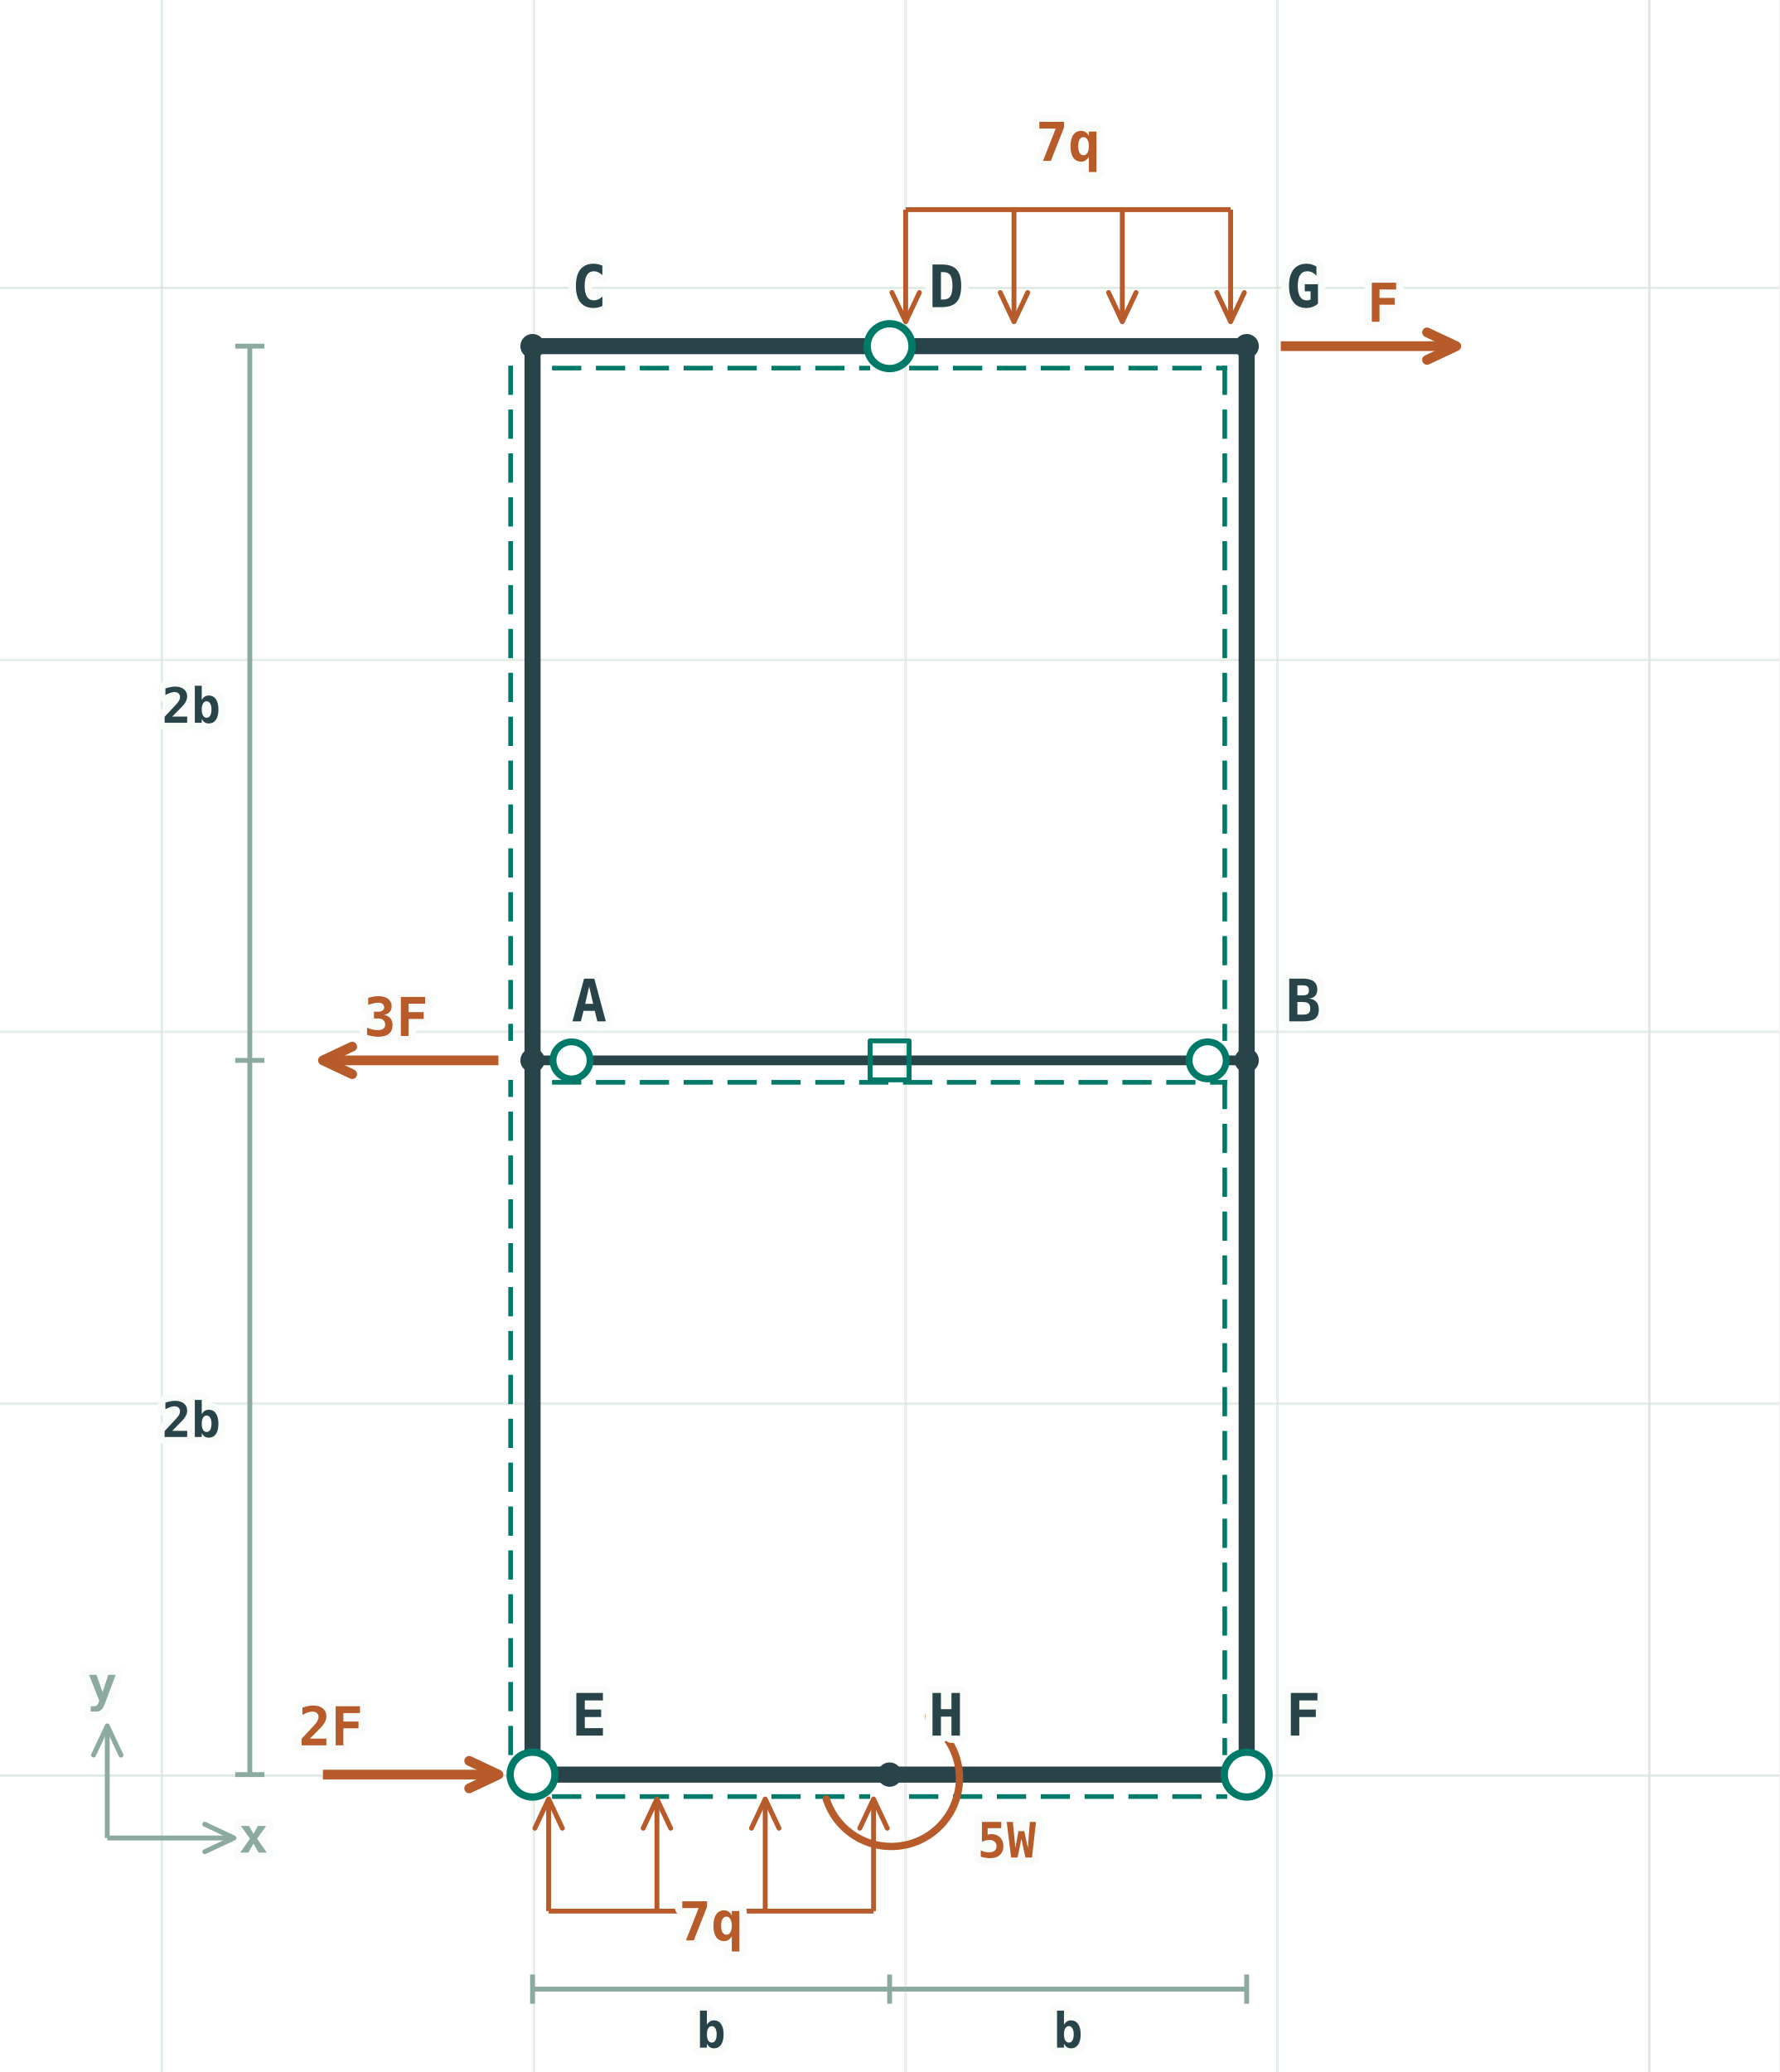
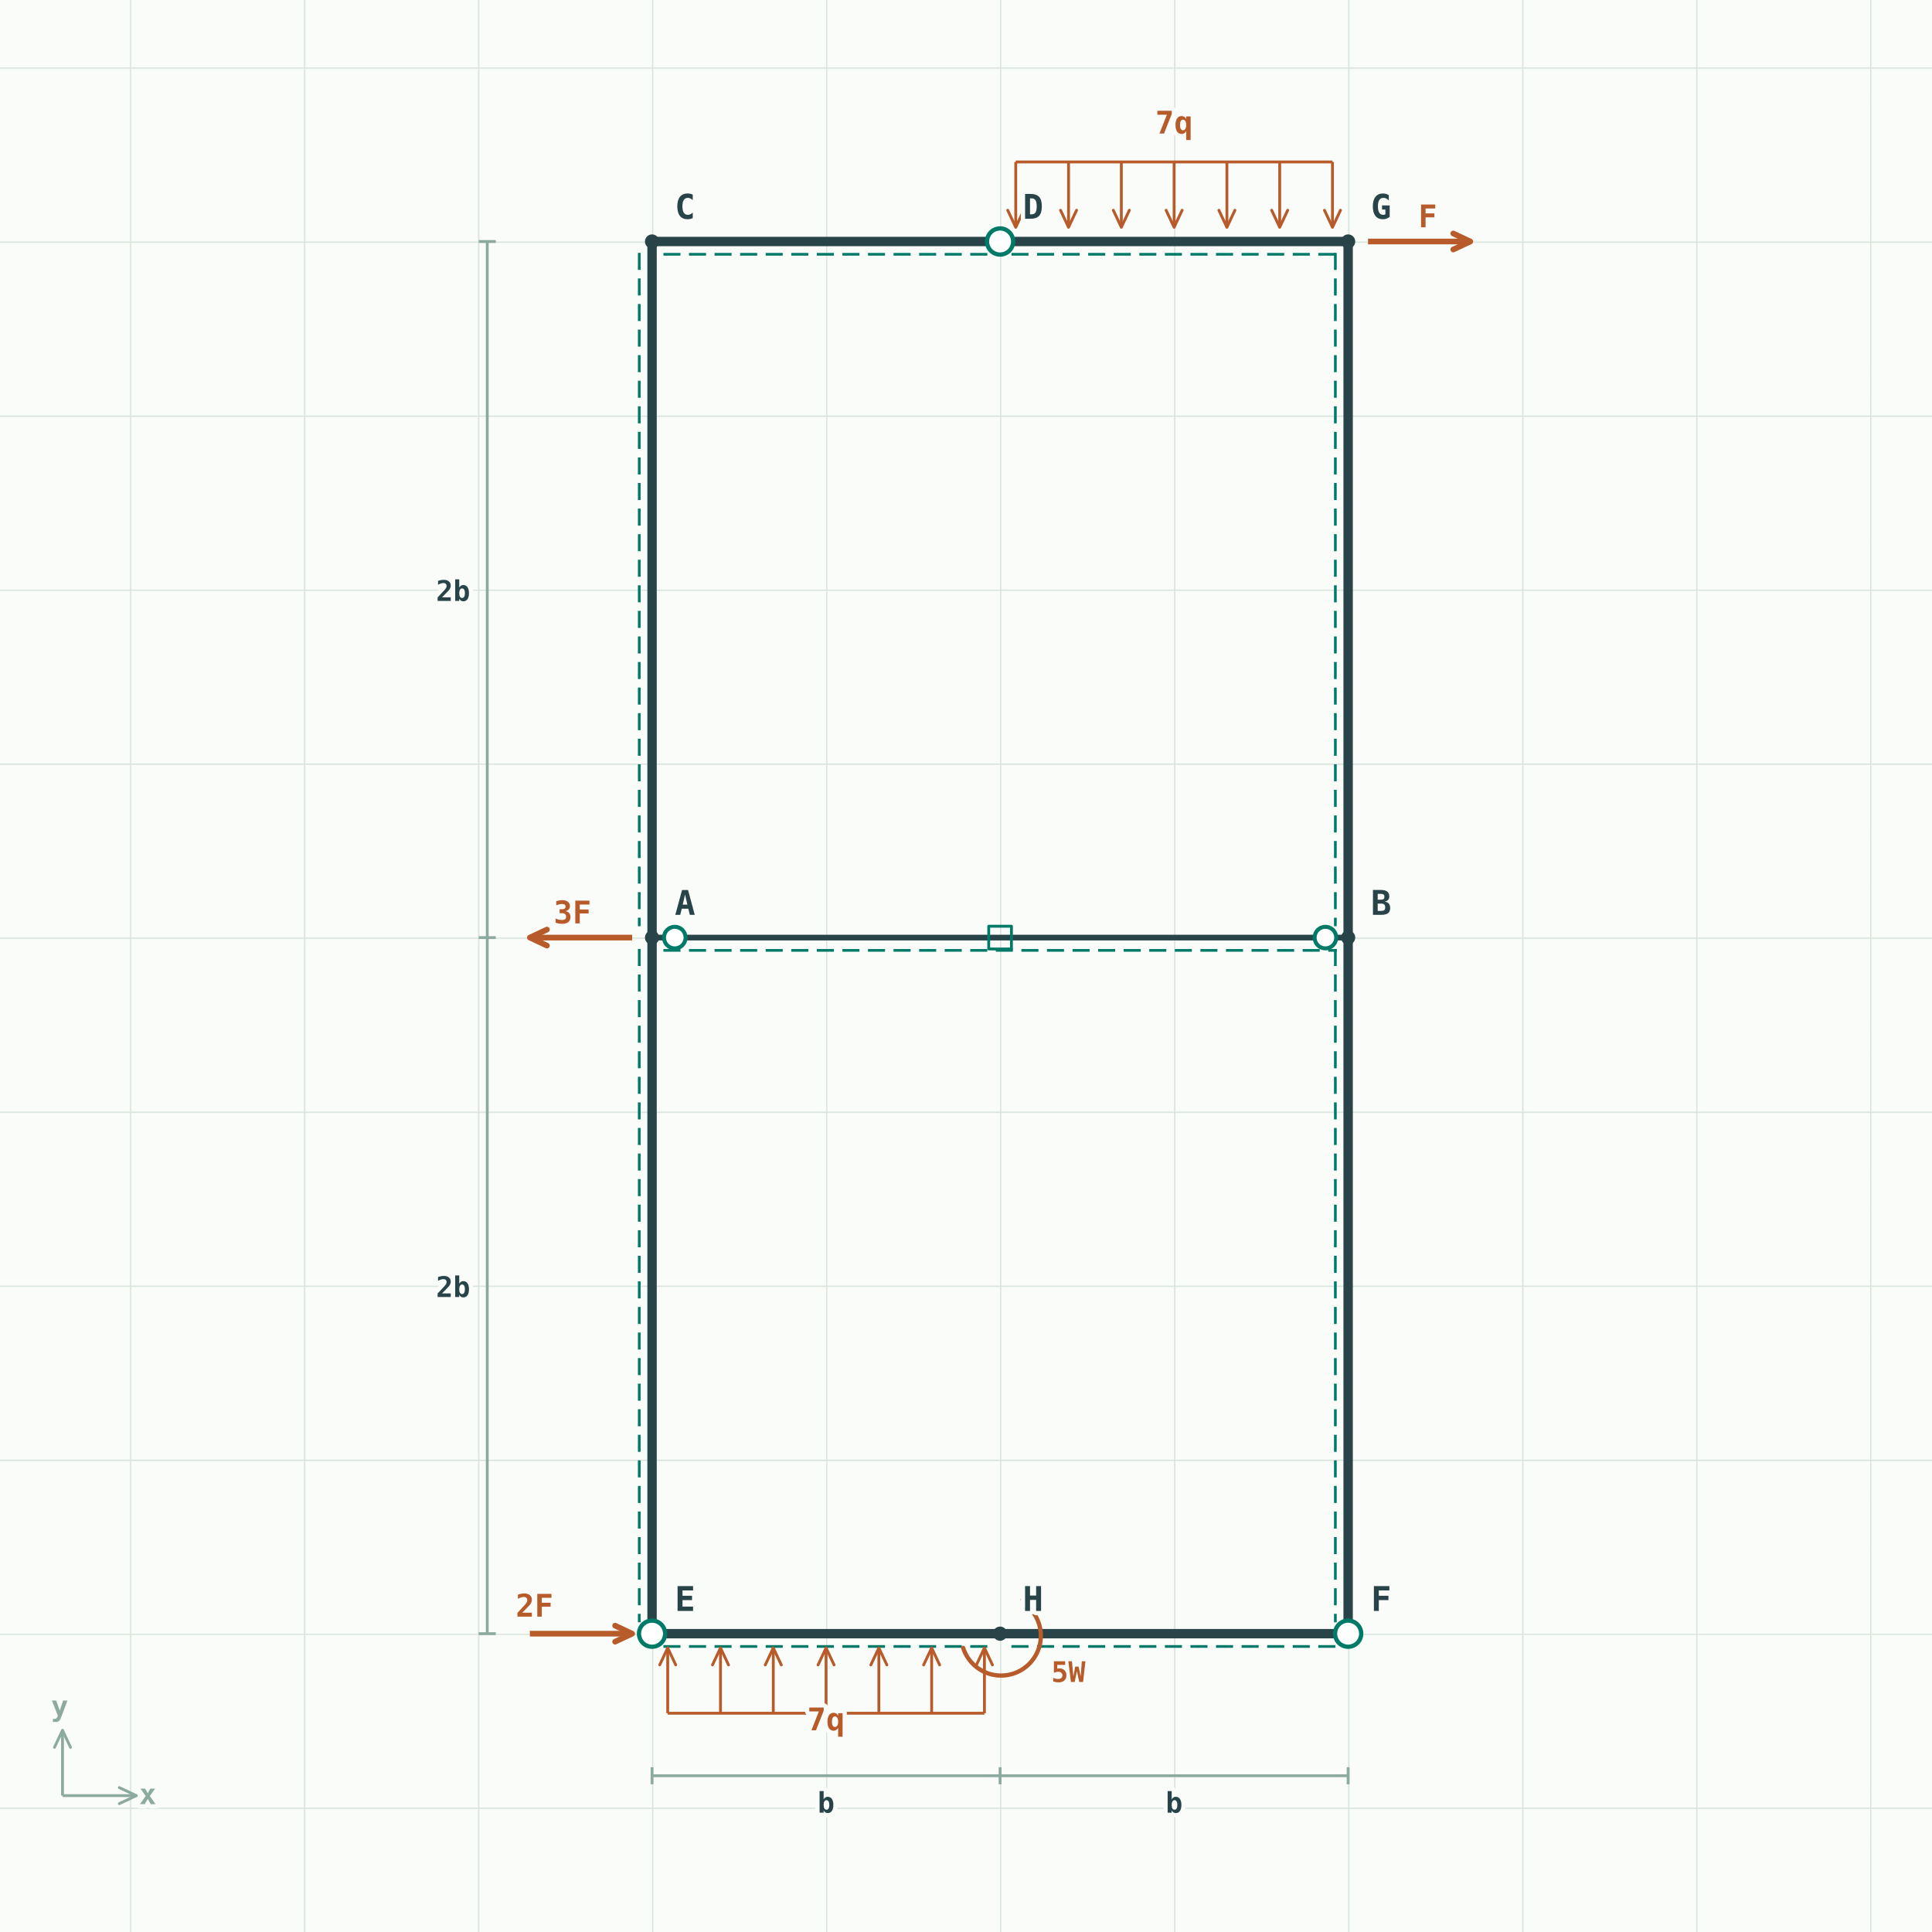
- <svg xmlns="http://www.w3.org/2000/svg" width="365" height="425" viewBox="0 0 365 425">
-   <rect width="100%" height="100%" fill="white" />
+ <svg xmlns="http://www.w3.org/2000/svg" viewBox="0 0 680 680" width="680" height="680" role="img" aria-label="Schema della struttura con vincoli e carichi">
+   <rect width="100%" height="100%" fill="#fafcf9" />
  <defs>
-     <pattern id="p3-grid" x="109.25" y="364" width="76.302" height="76.302" patternUnits="userSpaceOnUse">
-       <path d="M 76.302 0 H 0 V 76.302" fill="none" stroke="#d7e3db" stroke-width=".85" />
+     <pattern id="schema-grid" x="229.5" y="575" width="61.25" height="61.25" patternUnits="userSpaceOnUse">
+       <path d="M 61.25 0 H 0 V 61.25" fill="none" stroke="#d7e3db" stroke-width=".85" />
    </pattern>
  </defs>
-   <rect width="100%" height="100%" fill="url(#p3-grid)" />
-   <line x1="113.25" y1="222" x2="251.75" y2="222" stroke="#007a68" stroke-width="0.95" class="fiber-mark" stroke-dasharray="6 3" />
-   <line x1="113.25" y1="75.5" x2="178.5" y2="75.5" stroke="#007a68" stroke-width="0.95" class="fiber-mark" stroke-dasharray="6 3" />
-   <line x1="104.75" y1="360" x2="104.75" y2="221.5" stroke="#007a68" stroke-width="0.95" class="fiber-mark" stroke-dasharray="6 3" />
-   <line x1="104.75" y1="75" x2="104.75" y2="213.5" stroke="#007a68" stroke-width="0.95" class="fiber-mark" stroke-dasharray="6 3" />
-   <line x1="251.25" y1="221.5" x2="251.25" y2="360" stroke="#007a68" stroke-width="0.95" class="fiber-mark" stroke-dasharray="6 3" />
-   <line x1="251.25" y1="75" x2="251.25" y2="213.5" stroke="#007a68" stroke-width="0.95" class="fiber-mark" stroke-dasharray="6 3" />
-   <line x1="186.5" y1="368.5" x2="251.75" y2="368.5" stroke="#007a68" stroke-width="0.95" class="fiber-mark" stroke-dasharray="6 3" />
-   <line x1="186.5" y1="75.5" x2="251.75" y2="75.5" stroke="#007a68" stroke-width="0.95" class="fiber-mark" stroke-dasharray="6 3" />
-   <line x1="113.25" y1="368.5" x2="178.5" y2="368.5" stroke="#007a68" stroke-width="0.95" class="fiber-mark" stroke-dasharray="6 3" />
-   <line x1="109.25" y1="217.5" x2="255.75" y2="217.5" stroke="#294448" stroke-width="2" />
-   <line x1="109.25" y1="71" x2="182.5" y2="71" stroke="#294448" stroke-width="3.3" />
-   <line x1="109.25" y1="364" x2="109.25" y2="217.5" stroke="#294448" stroke-width="3.3" />
-   <line x1="109.25" y1="71" x2="109.25" y2="217.5" stroke="#294448" stroke-width="3.3" />
-   <line x1="255.75" y1="217.5" x2="255.75" y2="364" stroke="#294448" stroke-width="3.3" />
-   <line x1="255.75" y1="71" x2="255.75" y2="217.5" stroke="#294448" stroke-width="3.3" />
-   <line x1="182.5" y1="364" x2="255.75" y2="364" stroke="#294448" stroke-width="3.3" />
-   <line x1="182.5" y1="71" x2="255.75" y2="71" stroke="#294448" stroke-width="3.3" />
-   <line x1="109.25" y1="364" x2="182.5" y2="364" stroke="#294448" stroke-width="3.3" />
-   <path d="M -4 -4 h 8 v 8 h -8 Z" stroke="#007a68" fill="none" stroke-width="1" stroke-linejoin="round" stroke-linecap="round" transform="translate(182.5 217.5)" />
-   <circle cx="117.25" cy="217.5" r="3.8" stroke="#007a68" fill="#fff" stroke-width="1.4" />
-   <circle cx="247.75" cy="217.5" r="3.8" stroke="#007a68" fill="#fff" stroke-width="1.4" />
-   <line x1="185.796" y1="43" x2="252.454" y2="43" stroke="#b85b2a" stroke-width="1" />
-   <line x1="185.796" y1="43" x2="185.796" y2="66" stroke="#b85b2a" stroke-width="1" />
-   <path d="M 182.976 60 L 185.796 66 188.616 60" stroke="#b85b2a" fill="none" stroke-width="1" stroke-linejoin="round" stroke-linecap="round" />
-   <line x1="208.015" y1="43" x2="208.015" y2="66" stroke="#b85b2a" stroke-width="1" />
-   <path d="M 205.195 60 L 208.015 66 210.835 60" stroke="#b85b2a" fill="none" stroke-width="1" stroke-linejoin="round" stroke-linecap="round" />
-   <line x1="230.235" y1="43" x2="230.235" y2="66" stroke="#b85b2a" stroke-width="1" />
-   <path d="M 227.415 60 L 230.235 66 233.055 60" stroke="#b85b2a" fill="none" stroke-width="1" stroke-linejoin="round" stroke-linecap="round" />
-   <line x1="252.454" y1="43" x2="252.454" y2="66" stroke="#b85b2a" stroke-width="1" />
-   <path d="M 249.634 60 L 252.454 66 255.274 60" stroke="#b85b2a" fill="none" stroke-width="1" stroke-linejoin="round" stroke-linecap="round" />
-   <text x="219.125" y="33" text-anchor="middle" fill="#b85b2a" font-family="ui-monospace,Menlo,monospace" font-size="11" font-weight="550" paint-order="stroke" stroke="#fafcf9" stroke-width="3" stroke-linejoin="round">7q</text>
-   <line x1="112.546" y1="392" x2="179.204" y2="392" stroke="#b85b2a" stroke-width="1" />
-   <line x1="112.546" y1="392" x2="112.546" y2="369" stroke="#b85b2a" stroke-width="1" />
-   <path d="M 115.366 375 L 112.546 369 109.726 375" stroke="#b85b2a" fill="none" stroke-width="1" stroke-linejoin="round" stroke-linecap="round" />
-   <line x1="134.765" y1="392" x2="134.765" y2="369" stroke="#b85b2a" stroke-width="1" />
-   <path d="M 137.585 375 L 134.765 369 131.945 375" stroke="#b85b2a" fill="none" stroke-width="1" stroke-linejoin="round" stroke-linecap="round" />
-   <line x1="156.985" y1="392" x2="156.985" y2="369" stroke="#b85b2a" stroke-width="1" />
-   <path d="M 159.805 375 L 156.985 369 154.165 375" stroke="#b85b2a" fill="none" stroke-width="1" stroke-linejoin="round" stroke-linecap="round" />
-   <line x1="179.204" y1="392" x2="179.204" y2="369" stroke="#b85b2a" stroke-width="1" />
-   <path d="M 182.024 375 L 179.204 369 176.384 375" stroke="#b85b2a" fill="none" stroke-width="1" stroke-linejoin="round" stroke-linecap="round" />
-   <text x="145.875" y="398" text-anchor="middle" fill="#b85b2a" font-family="ui-monospace,Menlo,monospace" font-size="11" font-weight="550" paint-order="stroke" stroke="#fafcf9" stroke-width="3" stroke-linejoin="round">7q</text>
-   <line x1="66.25" y1="364" x2="102.25" y2="364" stroke="#b85b2a" stroke-width="2" />
-   <path d="M 96.25 366.82 L 102.25 364 96.25 361.18" stroke="#b85b2a" fill="none" stroke-width="2" stroke-linejoin="round" stroke-linecap="round" />
-   <text x="61.25" y="358" text-anchor="start" fill="#b85b2a" font-family="ui-monospace,Menlo,monospace" font-size="11" font-weight="550" paint-order="stroke" stroke="#fafcf9" stroke-width="3" stroke-linejoin="round">2F</text>
-   <circle cx="109.25" cy="364" r="4.6" stroke="#007a68" fill="#fff" stroke-width="1.5" />
-   <circle cx="255.75" cy="364" r="4.6" stroke="#007a68" fill="#fff" stroke-width="1.5" />
-   <line x1="102.25" y1="217.5" x2="66.25" y2="217.5" stroke="#b85b2a" stroke-width="2" />
-   <path d="M 72.25 214.68 L 66.25 217.5 72.25 220.32" stroke="#b85b2a" fill="none" stroke-width="2" stroke-linejoin="round" stroke-linecap="round" />
-   <text x="81.25" y="212.5" text-anchor="middle" fill="#b85b2a" font-family="ui-monospace,Menlo,monospace" font-size="11" font-weight="550" paint-order="stroke" stroke="#fafcf9" stroke-width="3" stroke-linejoin="round">3F</text>
-   <circle cx="109.25" cy="217.5" r="2" stroke="#294448" fill="#294448" stroke-width="1" />
-   <circle cx="255.75" cy="217.5" r="2" stroke="#294448" fill="#294448" stroke-width="1" />
-   <circle cx="109.25" cy="71" r="2" stroke="#294448" fill="#294448" stroke-width="1" />
-   <circle cx="182.5" cy="71" r="4.6" stroke="#007a68" fill="#fff" stroke-width="1.5" />
-   <line x1="262.75" y1="71" x2="298.75" y2="71" stroke="#b85b2a" stroke-width="2" />
-   <path d="M 292.75 73.82 L 298.75 71 292.75 68.18" stroke="#b85b2a" fill="none" stroke-width="2" stroke-linejoin="round" stroke-linecap="round" />
-   <text x="283.75" y="66" text-anchor="middle" fill="#b85b2a" font-family="ui-monospace,Menlo,monospace" font-size="11" font-weight="550" paint-order="stroke" stroke="#fafcf9" stroke-width="3" stroke-linejoin="round">F</text>
-   <circle cx="255.75" cy="71" r="2" stroke="#294448" fill="#294448" stroke-width="1" />
-   <path d="M 169.5 369 A 14 14 0 1 0 194.5 357" stroke="#b85b2a" fill="none" stroke-width="1.5" stroke-linejoin="round" stroke-linecap="round" />
-   <line x1="194.5" y1="357" x2="190.5" y2="352" stroke="#b85b2a" stroke-width="1.6" />
-   <path d="M 193.675 353.56 L 190.5 352 191.325 355.44" stroke="#b85b2a" fill="none" stroke-width="1.6" stroke-linejoin="round" stroke-linecap="round" />
-   <text x="200.5" y="381" text-anchor="start" fill="#b85b2a" font-family="ui-monospace,Menlo,monospace" font-size="10" font-weight="550" paint-order="stroke" stroke="#fafcf9" stroke-width="3" stroke-linejoin="round">5W</text>
-   <circle cx="182.5" cy="364" r="2" stroke="#294448" fill="#294448" stroke-width="1" />
-   <text x="117.25" y="356" text-anchor="start" fill="#294448" font-family="ui-monospace,Menlo,monospace" font-size="12" font-weight="550" paint-order="stroke" stroke="#fafcf9" stroke-width="3" stroke-linejoin="round">E</text>
-   <text x="263.75" y="356" text-anchor="start" fill="#294448" font-family="ui-monospace,Menlo,monospace" font-size="12" font-weight="550" paint-order="stroke" stroke="#fafcf9" stroke-width="3" stroke-linejoin="round">F</text>
-   <text x="117.25" y="209.5" text-anchor="start" fill="#294448" font-family="ui-monospace,Menlo,monospace" font-size="12" font-weight="550" paint-order="stroke" stroke="#fafcf9" stroke-width="3" stroke-linejoin="round">A</text>
-   <text x="263.75" y="209.5" text-anchor="start" fill="#294448" font-family="ui-monospace,Menlo,monospace" font-size="12" font-weight="550" paint-order="stroke" stroke="#fafcf9" stroke-width="3" stroke-linejoin="round">B</text>
-   <text x="117.25" y="63" text-anchor="start" fill="#294448" font-family="ui-monospace,Menlo,monospace" font-size="12" font-weight="550" paint-order="stroke" stroke="#fafcf9" stroke-width="3" stroke-linejoin="round">C</text>
-   <text x="190.5" y="63" text-anchor="start" fill="#294448" font-family="ui-monospace,Menlo,monospace" font-size="12" font-weight="550" paint-order="stroke" stroke="#fafcf9" stroke-width="3" stroke-linejoin="round">D</text>
-   <text x="263.75" y="63" text-anchor="start" fill="#294448" font-family="ui-monospace,Menlo,monospace" font-size="12" font-weight="550" paint-order="stroke" stroke="#fafcf9" stroke-width="3" stroke-linejoin="round">G</text>
-   <text x="190.5" y="356" text-anchor="start" fill="#294448" font-family="ui-monospace,Menlo,monospace" font-size="12" font-weight="550" paint-order="stroke" stroke="#fafcf9" stroke-width="3" stroke-linejoin="round">H</text>
-   <line x1="109.25" y1="408" x2="255.75" y2="408" stroke="#8caaa0" stroke-width="1" />
-   <line x1="51.25" y1="364" x2="51.25" y2="71" stroke="#8caaa0" stroke-width="1" />
-   <line x1="109.25" y1="405" x2="109.25" y2="411" stroke="#8caaa0" stroke-width="1" />
-   <line x1="48.25" y1="364" x2="54.25" y2="364" stroke="#8caaa0" stroke-width="1" />
-   <text x="145.875" y="420" text-anchor="middle" fill="#294448" font-family="ui-monospace,Menlo,monospace" font-size="10" font-weight="550" paint-order="stroke" stroke="#fafcf9" stroke-width="3" stroke-linejoin="round">b</text>
-   <text x="45.25" y="294.75" text-anchor="end" fill="#294448" font-family="ui-monospace,Menlo,monospace" font-size="10" font-weight="550" paint-order="stroke" stroke="#fafcf9" stroke-width="3" stroke-linejoin="round">2b</text>
-   <line x1="182.5" y1="405" x2="182.5" y2="411" stroke="#8caaa0" stroke-width="1" />
-   <line x1="48.25" y1="217.5" x2="54.25" y2="217.5" stroke="#8caaa0" stroke-width="1" />
-   <text x="219.125" y="420" text-anchor="middle" fill="#294448" font-family="ui-monospace,Menlo,monospace" font-size="10" font-weight="550" paint-order="stroke" stroke="#fafcf9" stroke-width="3" stroke-linejoin="round">b</text>
-   <text x="45.25" y="148.25" text-anchor="end" fill="#294448" font-family="ui-monospace,Menlo,monospace" font-size="10" font-weight="550" paint-order="stroke" stroke="#fafcf9" stroke-width="3" stroke-linejoin="round">2b</text>
-   <line x1="255.75" y1="405" x2="255.75" y2="411" stroke="#8caaa0" stroke-width="1" />
-   <line x1="48.25" y1="71" x2="54.25" y2="71" stroke="#8caaa0" stroke-width="1" />
-   <line x1="109.25" y1="217.5" x2="255.75" y2="217.5" stroke="transparent" stroke-width="17" data-edge="0" style="cursor:pointer" />
-   <line x1="109.25" y1="71" x2="182.5" y2="71" stroke="transparent" stroke-width="17" data-edge="1" style="cursor:pointer" />
-   <line x1="109.25" y1="364" x2="109.25" y2="217.5" stroke="transparent" stroke-width="17" data-edge="2" style="cursor:pointer" />
-   <line x1="109.25" y1="71" x2="109.25" y2="217.5" stroke="transparent" stroke-width="17" data-edge="3" style="cursor:pointer" />
-   <line x1="255.75" y1="217.5" x2="255.75" y2="364" stroke="transparent" stroke-width="17" data-edge="4" style="cursor:pointer" />
-   <line x1="255.75" y1="71" x2="255.75" y2="217.5" stroke="transparent" stroke-width="17" data-edge="5" style="cursor:pointer" />
-   <line x1="182.5" y1="364" x2="255.75" y2="364" stroke="transparent" stroke-width="17" data-edge="6" style="cursor:pointer" />
-   <line x1="182.5" y1="71" x2="255.75" y2="71" stroke="transparent" stroke-width="17" data-edge="7" style="cursor:pointer" />
-   <line x1="109.25" y1="364" x2="182.5" y2="364" stroke="transparent" stroke-width="17" data-edge="8" style="cursor:pointer" />
-   <circle cx="109.25" cy="364" r="11" fill="transparent" data-node="0" style="cursor:pointer" />
-   <circle cx="255.75" cy="364" r="11" fill="transparent" data-node="1" style="cursor:pointer" />
-   <circle cx="109.25" cy="217.5" r="11" fill="transparent" data-node="2" style="cursor:pointer" />
-   <circle cx="255.75" cy="217.5" r="11" fill="transparent" data-node="3" style="cursor:pointer" />
-   <circle cx="109.25" cy="71" r="11" fill="transparent" data-node="4" style="cursor:pointer" />
-   <circle cx="182.5" cy="71" r="11" fill="transparent" data-node="5" style="cursor:pointer" />
-   <circle cx="255.75" cy="71" r="11" fill="transparent" data-node="6" style="cursor:pointer" />
-   <circle cx="182.5" cy="364" r="11" fill="transparent" data-node="7" style="cursor:pointer" />
-   <line x1="22" y1="377" x2="48" y2="377" stroke="#8caaa0" stroke-width="1" />
-   <path d="M 42 379.82 L 48 377 42 374.18" stroke="#8caaa0" fill="none" stroke-width="1" stroke-linejoin="round" stroke-linecap="round" />
-   <line x1="22" y1="377" x2="22" y2="354" stroke="#8caaa0" stroke-width="1" />
-   <path d="M 24.82 360 L 22 354 19.18 360" stroke="#8caaa0" fill="none" stroke-width="1" stroke-linejoin="round" stroke-linecap="round" />
-   <text x="52" y="380" text-anchor="middle" fill="#8caaa0" font-family="ui-monospace,Menlo,monospace" font-size="10" font-weight="550" paint-order="stroke" stroke="#fafcf9" stroke-width="3" stroke-linejoin="round">x</text>
-   <text x="21" y="349" text-anchor="middle" fill="#8caaa0" font-family="ui-monospace,Menlo,monospace" font-size="10" font-weight="550" paint-order="stroke" stroke="#fafcf9" stroke-width="3" stroke-linejoin="round">y</text>
+   <rect width="100%" height="100%" fill="url(#schema-grid)" />
+   <line x1="233.5" y1="334.5" x2="470.5" y2="334.5" stroke="#007a68" stroke-width="0.95" class="fiber-mark" stroke-dasharray="6 3" />
+   <line x1="233.5" y1="89.5" x2="348" y2="89.5" stroke="#007a68" stroke-width="0.95" class="fiber-mark" stroke-dasharray="6 3" />
+   <line x1="225" y1="334" x2="225" y2="571" stroke="#007a68" stroke-width="0.95" class="fiber-mark" stroke-dasharray="6 3" />
+   <line x1="225" y1="89" x2="225" y2="326" stroke="#007a68" stroke-width="0.95" class="fiber-mark" stroke-dasharray="6 3" />
+   <line x1="470" y1="334" x2="470" y2="571" stroke="#007a68" stroke-width="0.95" class="fiber-mark" stroke-dasharray="6 3" />
+   <line x1="470" y1="89" x2="470" y2="326" stroke="#007a68" stroke-width="0.95" class="fiber-mark" stroke-dasharray="6 3" />
+   <line x1="356" y1="579.5" x2="470.5" y2="579.5" stroke="#007a68" stroke-width="0.95" class="fiber-mark" stroke-dasharray="6 3" />
+   <line x1="356" y1="89.5" x2="470.5" y2="89.5" stroke="#007a68" stroke-width="0.95" class="fiber-mark" stroke-dasharray="6 3" />
+   <line x1="233.5" y1="579.5" x2="348" y2="579.5" stroke="#007a68" stroke-width="0.95" class="fiber-mark" stroke-dasharray="6 3" />
+   <line x1="229.5" y1="330" x2="474.5" y2="330" stroke="#294448" stroke-width="2" />
+   <line x1="229.5" y1="85" x2="352" y2="85" stroke="#294448" stroke-width="3.3" />
+   <line x1="229.5" y1="330" x2="229.5" y2="575" stroke="#294448" stroke-width="3.3" />
+   <line x1="229.5" y1="85" x2="229.5" y2="330" stroke="#294448" stroke-width="3.3" />
+   <line x1="474.5" y1="330" x2="474.5" y2="575" stroke="#294448" stroke-width="3.3" />
+   <line x1="474.5" y1="85" x2="474.5" y2="330" stroke="#294448" stroke-width="3.3" />
+   <line x1="352" y1="575" x2="474.5" y2="575" stroke="#294448" stroke-width="3.3" />
+   <line x1="352" y1="85" x2="474.5" y2="85" stroke="#294448" stroke-width="3.3" />
+   <line x1="229.5" y1="575" x2="352" y2="575" stroke="#294448" stroke-width="3.3" />
+   <path d="M -4 -4 h 8 v 8 h -8 Z" stroke="#007a68" fill="none" stroke-width="1" stroke-linejoin="round" stroke-linecap="round" transform="translate(352 330)" />
+   <circle cx="237.5" cy="330" r="3.8" stroke="#007a68" fill="#fff" stroke-width="1.4" />
+   <circle cx="466.5" cy="330" r="3.8" stroke="#007a68" fill="#fff" stroke-width="1.4" />
+   <line x1="357.512" y1="57" x2="468.988" y2="57" stroke="#b85b2a" stroke-width="1" />
+   <line x1="357.512" y1="57" x2="357.512" y2="80" stroke="#b85b2a" stroke-width="1" />
+   <path d="M 354.692 74 L 357.512 80 360.332 74" stroke="#b85b2a" fill="none" stroke-width="1" stroke-linejoin="round" stroke-linecap="round" />
+   <line x1="376.092" y1="57" x2="376.092" y2="80" stroke="#b85b2a" stroke-width="1" />
+   <path d="M 373.272 74 L 376.092 80 378.912 74" stroke="#b85b2a" fill="none" stroke-width="1" stroke-linejoin="round" stroke-linecap="round" />
+   <line x1="394.671" y1="57" x2="394.671" y2="80" stroke="#b85b2a" stroke-width="1" />
+   <path d="M 391.851 74 L 394.671 80 397.491 74" stroke="#b85b2a" fill="none" stroke-width="1" stroke-linejoin="round" stroke-linecap="round" />
+   <line x1="413.25" y1="57" x2="413.25" y2="80" stroke="#b85b2a" stroke-width="1" />
+   <path d="M 410.43 74 L 413.25 80 416.07 74" stroke="#b85b2a" fill="none" stroke-width="1" stroke-linejoin="round" stroke-linecap="round" />
+   <line x1="431.829" y1="57" x2="431.829" y2="80" stroke="#b85b2a" stroke-width="1" />
+   <path d="M 429.009 74 L 431.829 80 434.649 74" stroke="#b85b2a" fill="none" stroke-width="1" stroke-linejoin="round" stroke-linecap="round" />
+   <line x1="450.408" y1="57" x2="450.408" y2="80" stroke="#b85b2a" stroke-width="1" />
+   <path d="M 447.588 74 L 450.408 80 453.228 74" stroke="#b85b2a" fill="none" stroke-width="1" stroke-linejoin="round" stroke-linecap="round" />
+   <line x1="468.988" y1="57" x2="468.988" y2="80" stroke="#b85b2a" stroke-width="1" />
+   <path d="M 466.168 74 L 468.988 80 471.808 74" stroke="#b85b2a" fill="none" stroke-width="1" stroke-linejoin="round" stroke-linecap="round" />
+   <text x="413.25" y="47" text-anchor="middle" fill="#b85b2a" font-family="ui-monospace,Menlo,monospace" font-size="11" font-weight="550" paint-order="stroke" stroke="#fafcf9" stroke-width="3" stroke-linejoin="round">7q</text>
+   <line x1="235.012" y1="603" x2="346.488" y2="603" stroke="#b85b2a" stroke-width="1" />
+   <line x1="235.012" y1="603" x2="235.012" y2="580" stroke="#b85b2a" stroke-width="1" />
+   <path d="M 237.832 586 L 235.012 580 232.192 586" stroke="#b85b2a" fill="none" stroke-width="1" stroke-linejoin="round" stroke-linecap="round" />
+   <line x1="253.592" y1="603" x2="253.592" y2="580" stroke="#b85b2a" stroke-width="1" />
+   <path d="M 256.412 586 L 253.592 580 250.772 586" stroke="#b85b2a" fill="none" stroke-width="1" stroke-linejoin="round" stroke-linecap="round" />
+   <line x1="272.171" y1="603" x2="272.171" y2="580" stroke="#b85b2a" stroke-width="1" />
+   <path d="M 274.991 586 L 272.171 580 269.351 586" stroke="#b85b2a" fill="none" stroke-width="1" stroke-linejoin="round" stroke-linecap="round" />
+   <line x1="290.75" y1="603" x2="290.75" y2="580" stroke="#b85b2a" stroke-width="1" />
+   <path d="M 293.57 586 L 290.75 580 287.93 586" stroke="#b85b2a" fill="none" stroke-width="1" stroke-linejoin="round" stroke-linecap="round" />
+   <line x1="309.329" y1="603" x2="309.329" y2="580" stroke="#b85b2a" stroke-width="1" />
+   <path d="M 312.149 586 L 309.329 580 306.509 586" stroke="#b85b2a" fill="none" stroke-width="1" stroke-linejoin="round" stroke-linecap="round" />
+   <line x1="327.908" y1="603" x2="327.908" y2="580" stroke="#b85b2a" stroke-width="1" />
+   <path d="M 330.728 586 L 327.908 580 325.088 586" stroke="#b85b2a" fill="none" stroke-width="1" stroke-linejoin="round" stroke-linecap="round" />
+   <line x1="346.488" y1="603" x2="346.488" y2="580" stroke="#b85b2a" stroke-width="1" />
+   <path d="M 349.308 586 L 346.488 580 343.668 586" stroke="#b85b2a" fill="none" stroke-width="1" stroke-linejoin="round" stroke-linecap="round" />
+   <text x="290.75" y="609" text-anchor="middle" fill="#b85b2a" font-family="ui-monospace,Menlo,monospace" font-size="11" font-weight="550" paint-order="stroke" stroke="#fafcf9" stroke-width="3" stroke-linejoin="round">7q</text>
+   <line x1="186.5" y1="575" x2="222.5" y2="575" stroke="#b85b2a" stroke-width="2" />
+   <path d="M 216.5 577.82 L 222.5 575 216.5 572.18" stroke="#b85b2a" fill="none" stroke-width="2" stroke-linejoin="round" stroke-linecap="round" />
+   <text x="181.5" y="569" text-anchor="start" fill="#b85b2a" font-family="ui-monospace,Menlo,monospace" font-size="11" font-weight="550" paint-order="stroke" stroke="#fafcf9" stroke-width="3" stroke-linejoin="round">2F</text>
+   <circle cx="229.5" cy="575" r="4.6" stroke="#007a68" fill="#fff" stroke-width="1.5" />
+   <circle cx="474.5" cy="575" r="4.6" stroke="#007a68" fill="#fff" stroke-width="1.5" />
+   <line x1="222.5" y1="330" x2="186.5" y2="330" stroke="#b85b2a" stroke-width="2" />
+   <path d="M 192.5 327.18 L 186.5 330 192.5 332.82" stroke="#b85b2a" fill="none" stroke-width="2" stroke-linejoin="round" stroke-linecap="round" />
+   <text x="201.5" y="325" text-anchor="middle" fill="#b85b2a" font-family="ui-monospace,Menlo,monospace" font-size="11" font-weight="550" paint-order="stroke" stroke="#fafcf9" stroke-width="3" stroke-linejoin="round">3F</text>
+   <circle cx="229.5" cy="330" r="2" stroke="#294448" fill="#294448" stroke-width="1" />
+   <circle cx="474.5" cy="330" r="2" stroke="#294448" fill="#294448" stroke-width="1" />
+   <circle cx="229.5" cy="85" r="2" stroke="#294448" fill="#294448" stroke-width="1" />
+   <circle cx="352" cy="85" r="4.6" stroke="#007a68" fill="#fff" stroke-width="1.5" />
+   <line x1="481.5" y1="85" x2="517.5" y2="85" stroke="#b85b2a" stroke-width="2" />
+   <path d="M 511.5 87.82 L 517.5 85 511.5 82.18" stroke="#b85b2a" fill="none" stroke-width="2" stroke-linejoin="round" stroke-linecap="round" />
+   <text x="502.5" y="80" text-anchor="middle" fill="#b85b2a" font-family="ui-monospace,Menlo,monospace" font-size="11" font-weight="550" paint-order="stroke" stroke="#fafcf9" stroke-width="3" stroke-linejoin="round">F</text>
+   <circle cx="474.5" cy="85" r="2" stroke="#294448" fill="#294448" stroke-width="1" />
+   <path d="M 339 580 A 14 14 0 1 0 364 568" stroke="#b85b2a" fill="none" stroke-width="1.5" stroke-linejoin="round" stroke-linecap="round" />
+   <line x1="364" y1="568" x2="360" y2="563" stroke="#b85b2a" stroke-width="1.6" />
+   <path d="M 363.175 564.56 L 360 563 360.825 566.44" stroke="#b85b2a" fill="none" stroke-width="1.6" stroke-linejoin="round" stroke-linecap="round" />
+   <text x="370" y="592" text-anchor="start" fill="#b85b2a" font-family="ui-monospace,Menlo,monospace" font-size="10" font-weight="550" paint-order="stroke" stroke="#fafcf9" stroke-width="3" stroke-linejoin="round">5W</text>
+   <circle cx="352" cy="575" r="2" stroke="#294448" fill="#294448" stroke-width="1" />
+   <text x="237.5" y="567" text-anchor="start" fill="#294448" font-family="ui-monospace,Menlo,monospace" font-size="12" font-weight="550" paint-order="stroke" stroke="#fafcf9" stroke-width="3" stroke-linejoin="round">E</text>
+   <text x="482.5" y="567" text-anchor="start" fill="#294448" font-family="ui-monospace,Menlo,monospace" font-size="12" font-weight="550" paint-order="stroke" stroke="#fafcf9" stroke-width="3" stroke-linejoin="round">F</text>
+   <text x="237.5" y="322" text-anchor="start" fill="#294448" font-family="ui-monospace,Menlo,monospace" font-size="12" font-weight="550" paint-order="stroke" stroke="#fafcf9" stroke-width="3" stroke-linejoin="round">A</text>
+   <text x="482.5" y="322" text-anchor="start" fill="#294448" font-family="ui-monospace,Menlo,monospace" font-size="12" font-weight="550" paint-order="stroke" stroke="#fafcf9" stroke-width="3" stroke-linejoin="round">B</text>
+   <text x="237.5" y="77" text-anchor="start" fill="#294448" font-family="ui-monospace,Menlo,monospace" font-size="12" font-weight="550" paint-order="stroke" stroke="#fafcf9" stroke-width="3" stroke-linejoin="round">C</text>
+   <text x="360" y="77" text-anchor="start" fill="#294448" font-family="ui-monospace,Menlo,monospace" font-size="12" font-weight="550" paint-order="stroke" stroke="#fafcf9" stroke-width="3" stroke-linejoin="round">D</text>
+   <text x="482.5" y="77" text-anchor="start" fill="#294448" font-family="ui-monospace,Menlo,monospace" font-size="12" font-weight="550" paint-order="stroke" stroke="#fafcf9" stroke-width="3" stroke-linejoin="round">G</text>
+   <text x="360" y="567" text-anchor="start" fill="#294448" font-family="ui-monospace,Menlo,monospace" font-size="12" font-weight="550" paint-order="stroke" stroke="#fafcf9" stroke-width="3" stroke-linejoin="round">H</text>
+   <line x1="229.5" y1="625" x2="474.5" y2="625" stroke="#8caaa0" stroke-width="1" />
+   <line x1="171.5" y1="575" x2="171.5" y2="85" stroke="#8caaa0" stroke-width="1" />
+   <line x1="229.5" y1="622" x2="229.5" y2="628" stroke="#8caaa0" stroke-width="1" />
+   <line x1="352" y1="622" x2="352" y2="628" stroke="#8caaa0" stroke-width="1" />
+   <text x="290.75" y="638" text-anchor="middle" fill="#294448" font-family="ui-monospace,Menlo,monospace" font-size="10" font-weight="550" paint-order="stroke" stroke="#fafcf9" stroke-width="3" stroke-linejoin="round">b</text>
+   <line x1="474.5" y1="622" x2="474.5" y2="628" stroke="#8caaa0" stroke-width="1" />
+   <text x="413.25" y="638" text-anchor="middle" fill="#294448" font-family="ui-monospace,Menlo,monospace" font-size="10" font-weight="550" paint-order="stroke" stroke="#fafcf9" stroke-width="3" stroke-linejoin="round">b</text>
+   <line x1="168.5" y1="575" x2="174.5" y2="575" stroke="#8caaa0" stroke-width="1" />
+   <line x1="168.5" y1="330" x2="174.5" y2="330" stroke="#8caaa0" stroke-width="1" />
+   <text x="165.5" y="456.5" text-anchor="end" fill="#294448" font-family="ui-monospace,Menlo,monospace" font-size="10" font-weight="550" paint-order="stroke" stroke="#fafcf9" stroke-width="3" stroke-linejoin="round">2b</text>
+   <line x1="168.5" y1="85" x2="174.5" y2="85" stroke="#8caaa0" stroke-width="1" />
+   <text x="165.5" y="211.5" text-anchor="end" fill="#294448" font-family="ui-monospace,Menlo,monospace" font-size="10" font-weight="550" paint-order="stroke" stroke="#fafcf9" stroke-width="3" stroke-linejoin="round">2b</text>
+   <line x1="229.5" y1="330" x2="474.5" y2="330" stroke="transparent" stroke-width="17" data-edge="0" style="cursor:pointer" />
+   <line x1="229.5" y1="85" x2="352" y2="85" stroke="transparent" stroke-width="17" data-edge="1" style="cursor:pointer" />
+   <line x1="229.5" y1="330" x2="229.5" y2="575" stroke="transparent" stroke-width="17" data-edge="2" style="cursor:pointer" />
+   <line x1="229.5" y1="85" x2="229.5" y2="330" stroke="transparent" stroke-width="17" data-edge="3" style="cursor:pointer" />
+   <line x1="474.5" y1="330" x2="474.5" y2="575" stroke="transparent" stroke-width="17" data-edge="4" style="cursor:pointer" />
+   <line x1="474.5" y1="85" x2="474.5" y2="330" stroke="transparent" stroke-width="17" data-edge="5" style="cursor:pointer" />
+   <line x1="352" y1="575" x2="474.5" y2="575" stroke="transparent" stroke-width="17" data-edge="6" style="cursor:pointer" />
+   <line x1="352" y1="85" x2="474.5" y2="85" stroke="transparent" stroke-width="17" data-edge="7" style="cursor:pointer" />
+   <line x1="229.5" y1="575" x2="352" y2="575" stroke="transparent" stroke-width="17" data-edge="8" style="cursor:pointer" />
+   <circle cx="229.5" cy="575" r="11" fill="transparent" data-node="0" style="cursor:pointer" />
+   <circle cx="474.5" cy="575" r="11" fill="transparent" data-node="1" style="cursor:pointer" />
+   <circle cx="229.5" cy="330" r="11" fill="transparent" data-node="2" style="cursor:pointer" />
+   <circle cx="474.5" cy="330" r="11" fill="transparent" data-node="3" style="cursor:pointer" />
+   <circle cx="229.5" cy="85" r="11" fill="transparent" data-node="4" style="cursor:pointer" />
+   <circle cx="352" cy="85" r="11" fill="transparent" data-node="5" style="cursor:pointer" />
+   <circle cx="474.5" cy="85" r="11" fill="transparent" data-node="6" style="cursor:pointer" />
+   <circle cx="352" cy="575" r="11" fill="transparent" data-node="7" style="cursor:pointer" />
+   <line x1="22" y1="632" x2="48" y2="632" stroke="#8caaa0" stroke-width="1" />
+   <path d="M 42 634.82 L 48 632 42 629.18" stroke="#8caaa0" fill="none" stroke-width="1" stroke-linejoin="round" stroke-linecap="round" />
+   <line x1="22" y1="632" x2="22" y2="609" stroke="#8caaa0" stroke-width="1" />
+   <path d="M 24.82 615 L 22 609 19.18 615" stroke="#8caaa0" fill="none" stroke-width="1" stroke-linejoin="round" stroke-linecap="round" />
+   <text x="52" y="635" text-anchor="middle" fill="#8caaa0" font-family="ui-monospace,Menlo,monospace" font-size="10" font-weight="550" paint-order="stroke" stroke="#fafcf9" stroke-width="3" stroke-linejoin="round">x</text>
+   <text x="21" y="604" text-anchor="middle" fill="#8caaa0" font-family="ui-monospace,Menlo,monospace" font-size="10" font-weight="550" paint-order="stroke" stroke="#fafcf9" stroke-width="3" stroke-linejoin="round">y</text>
</svg>
